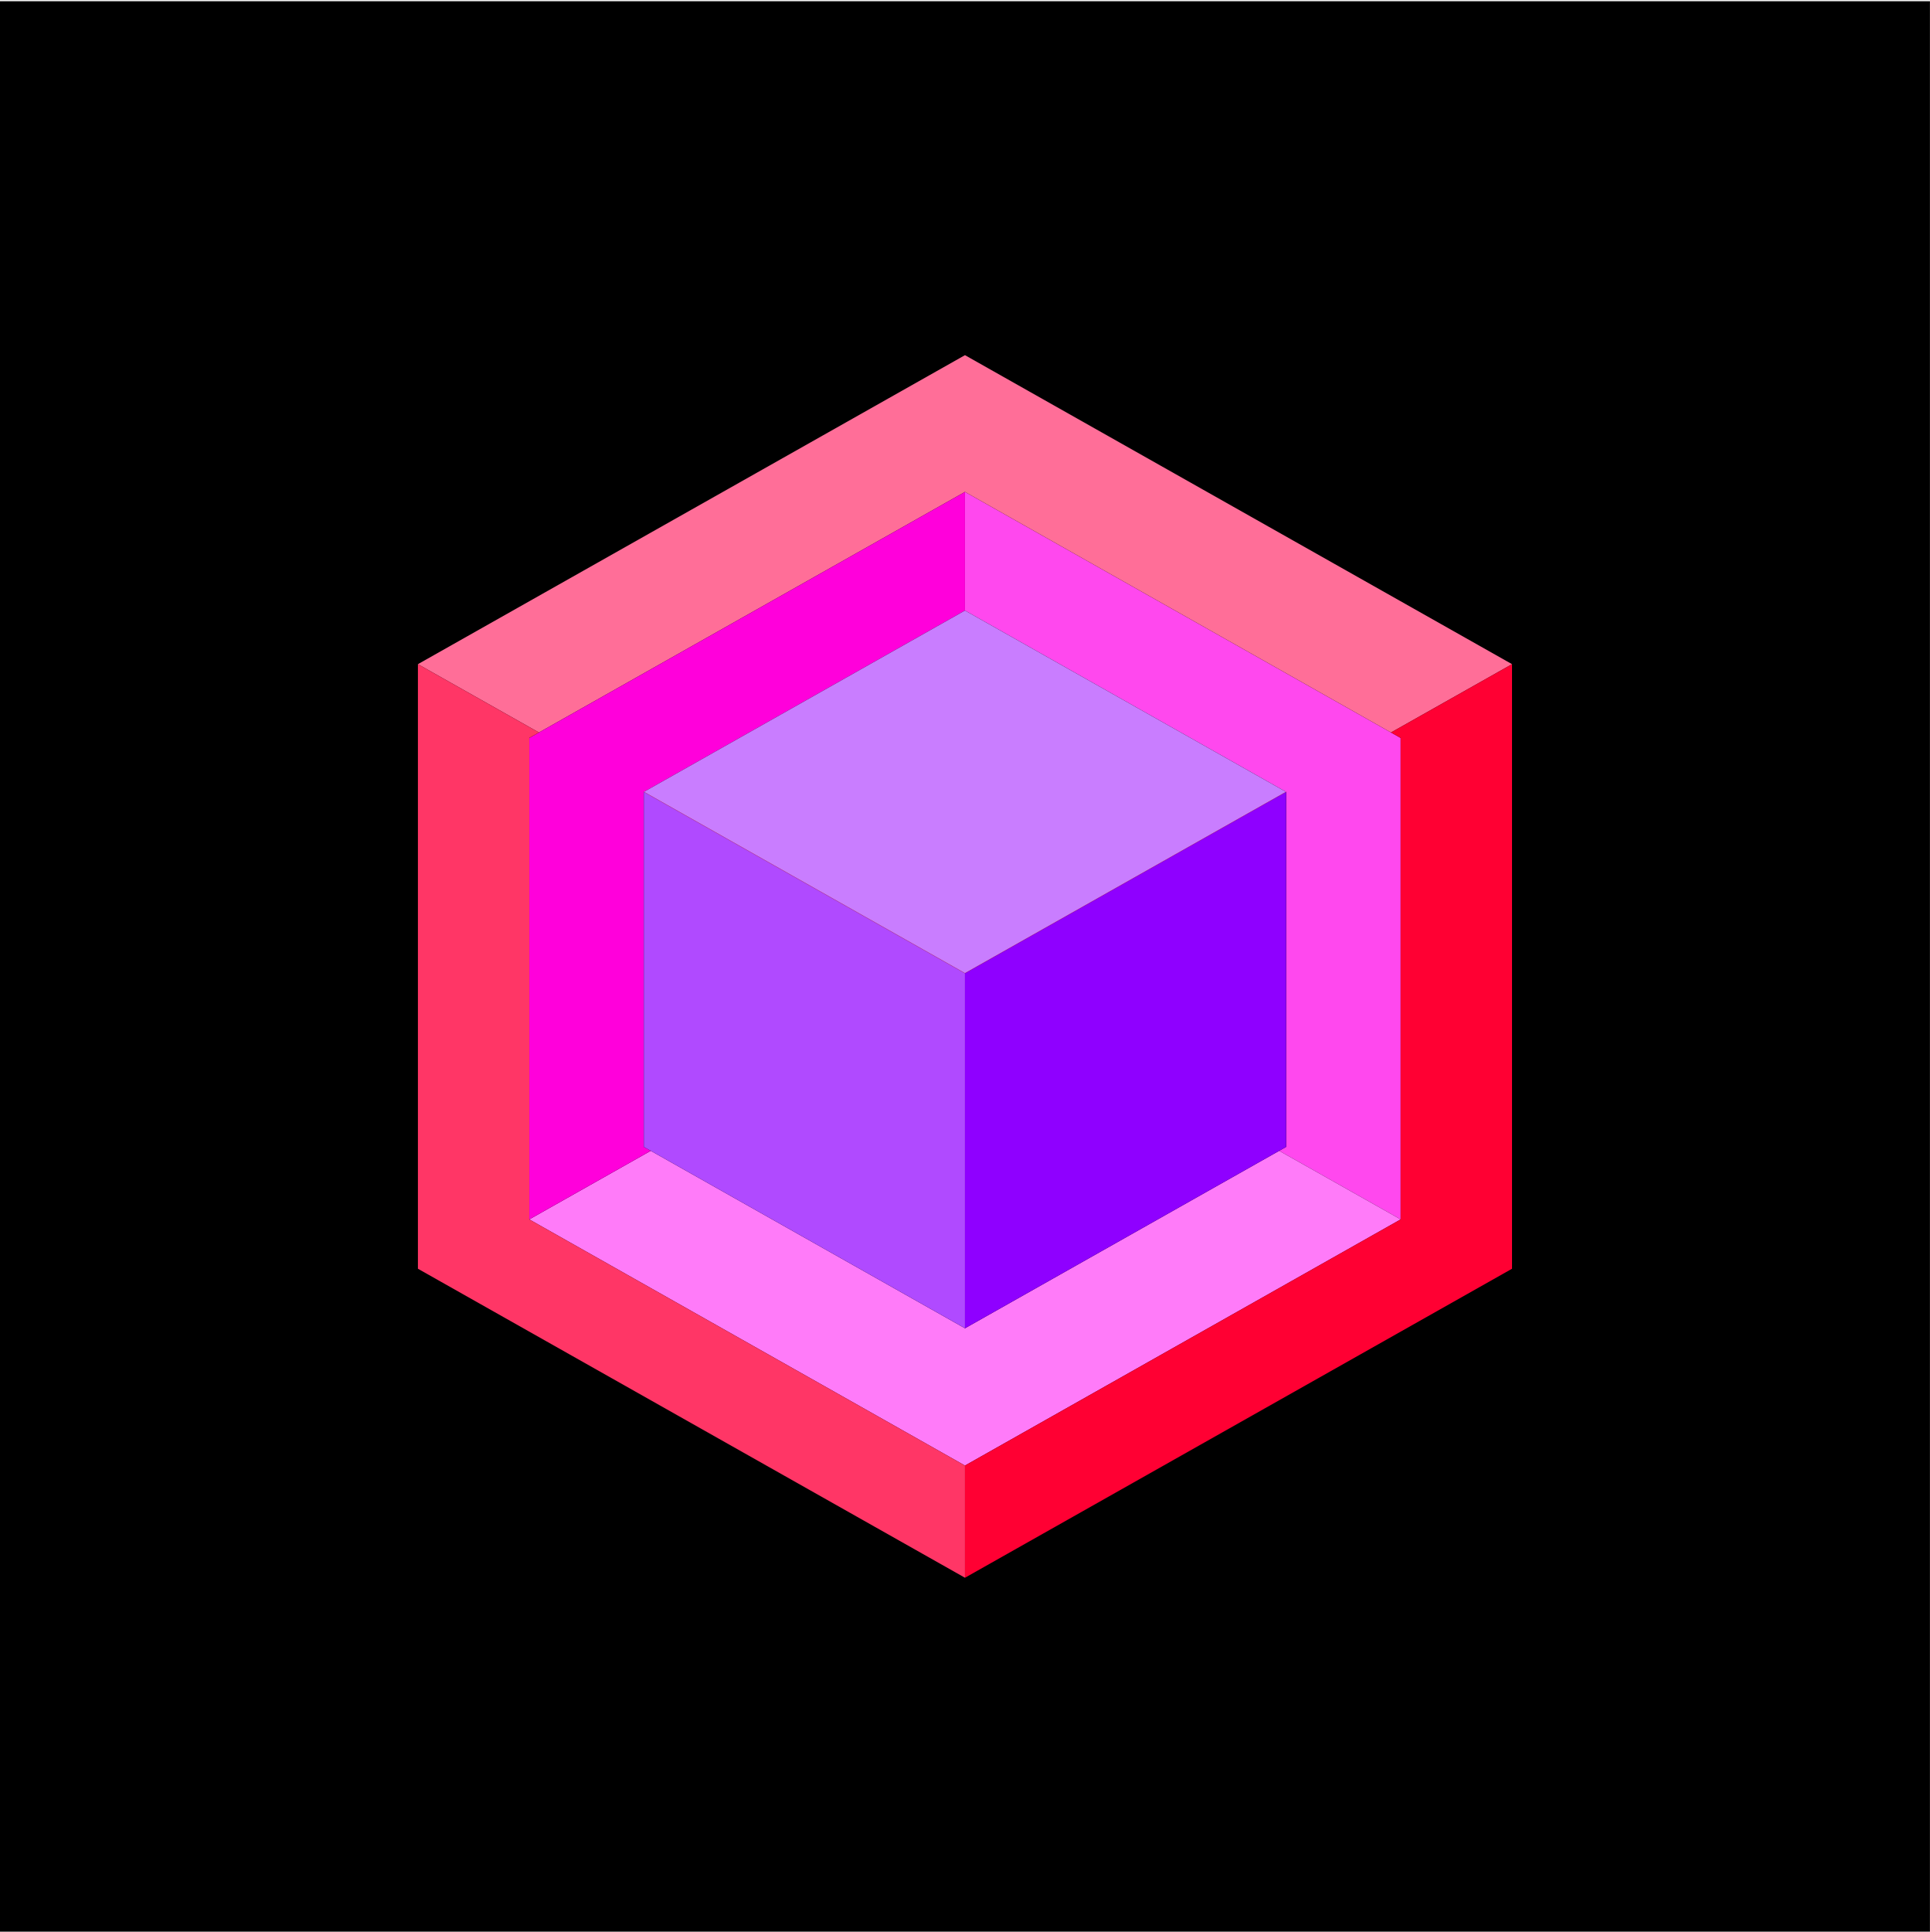
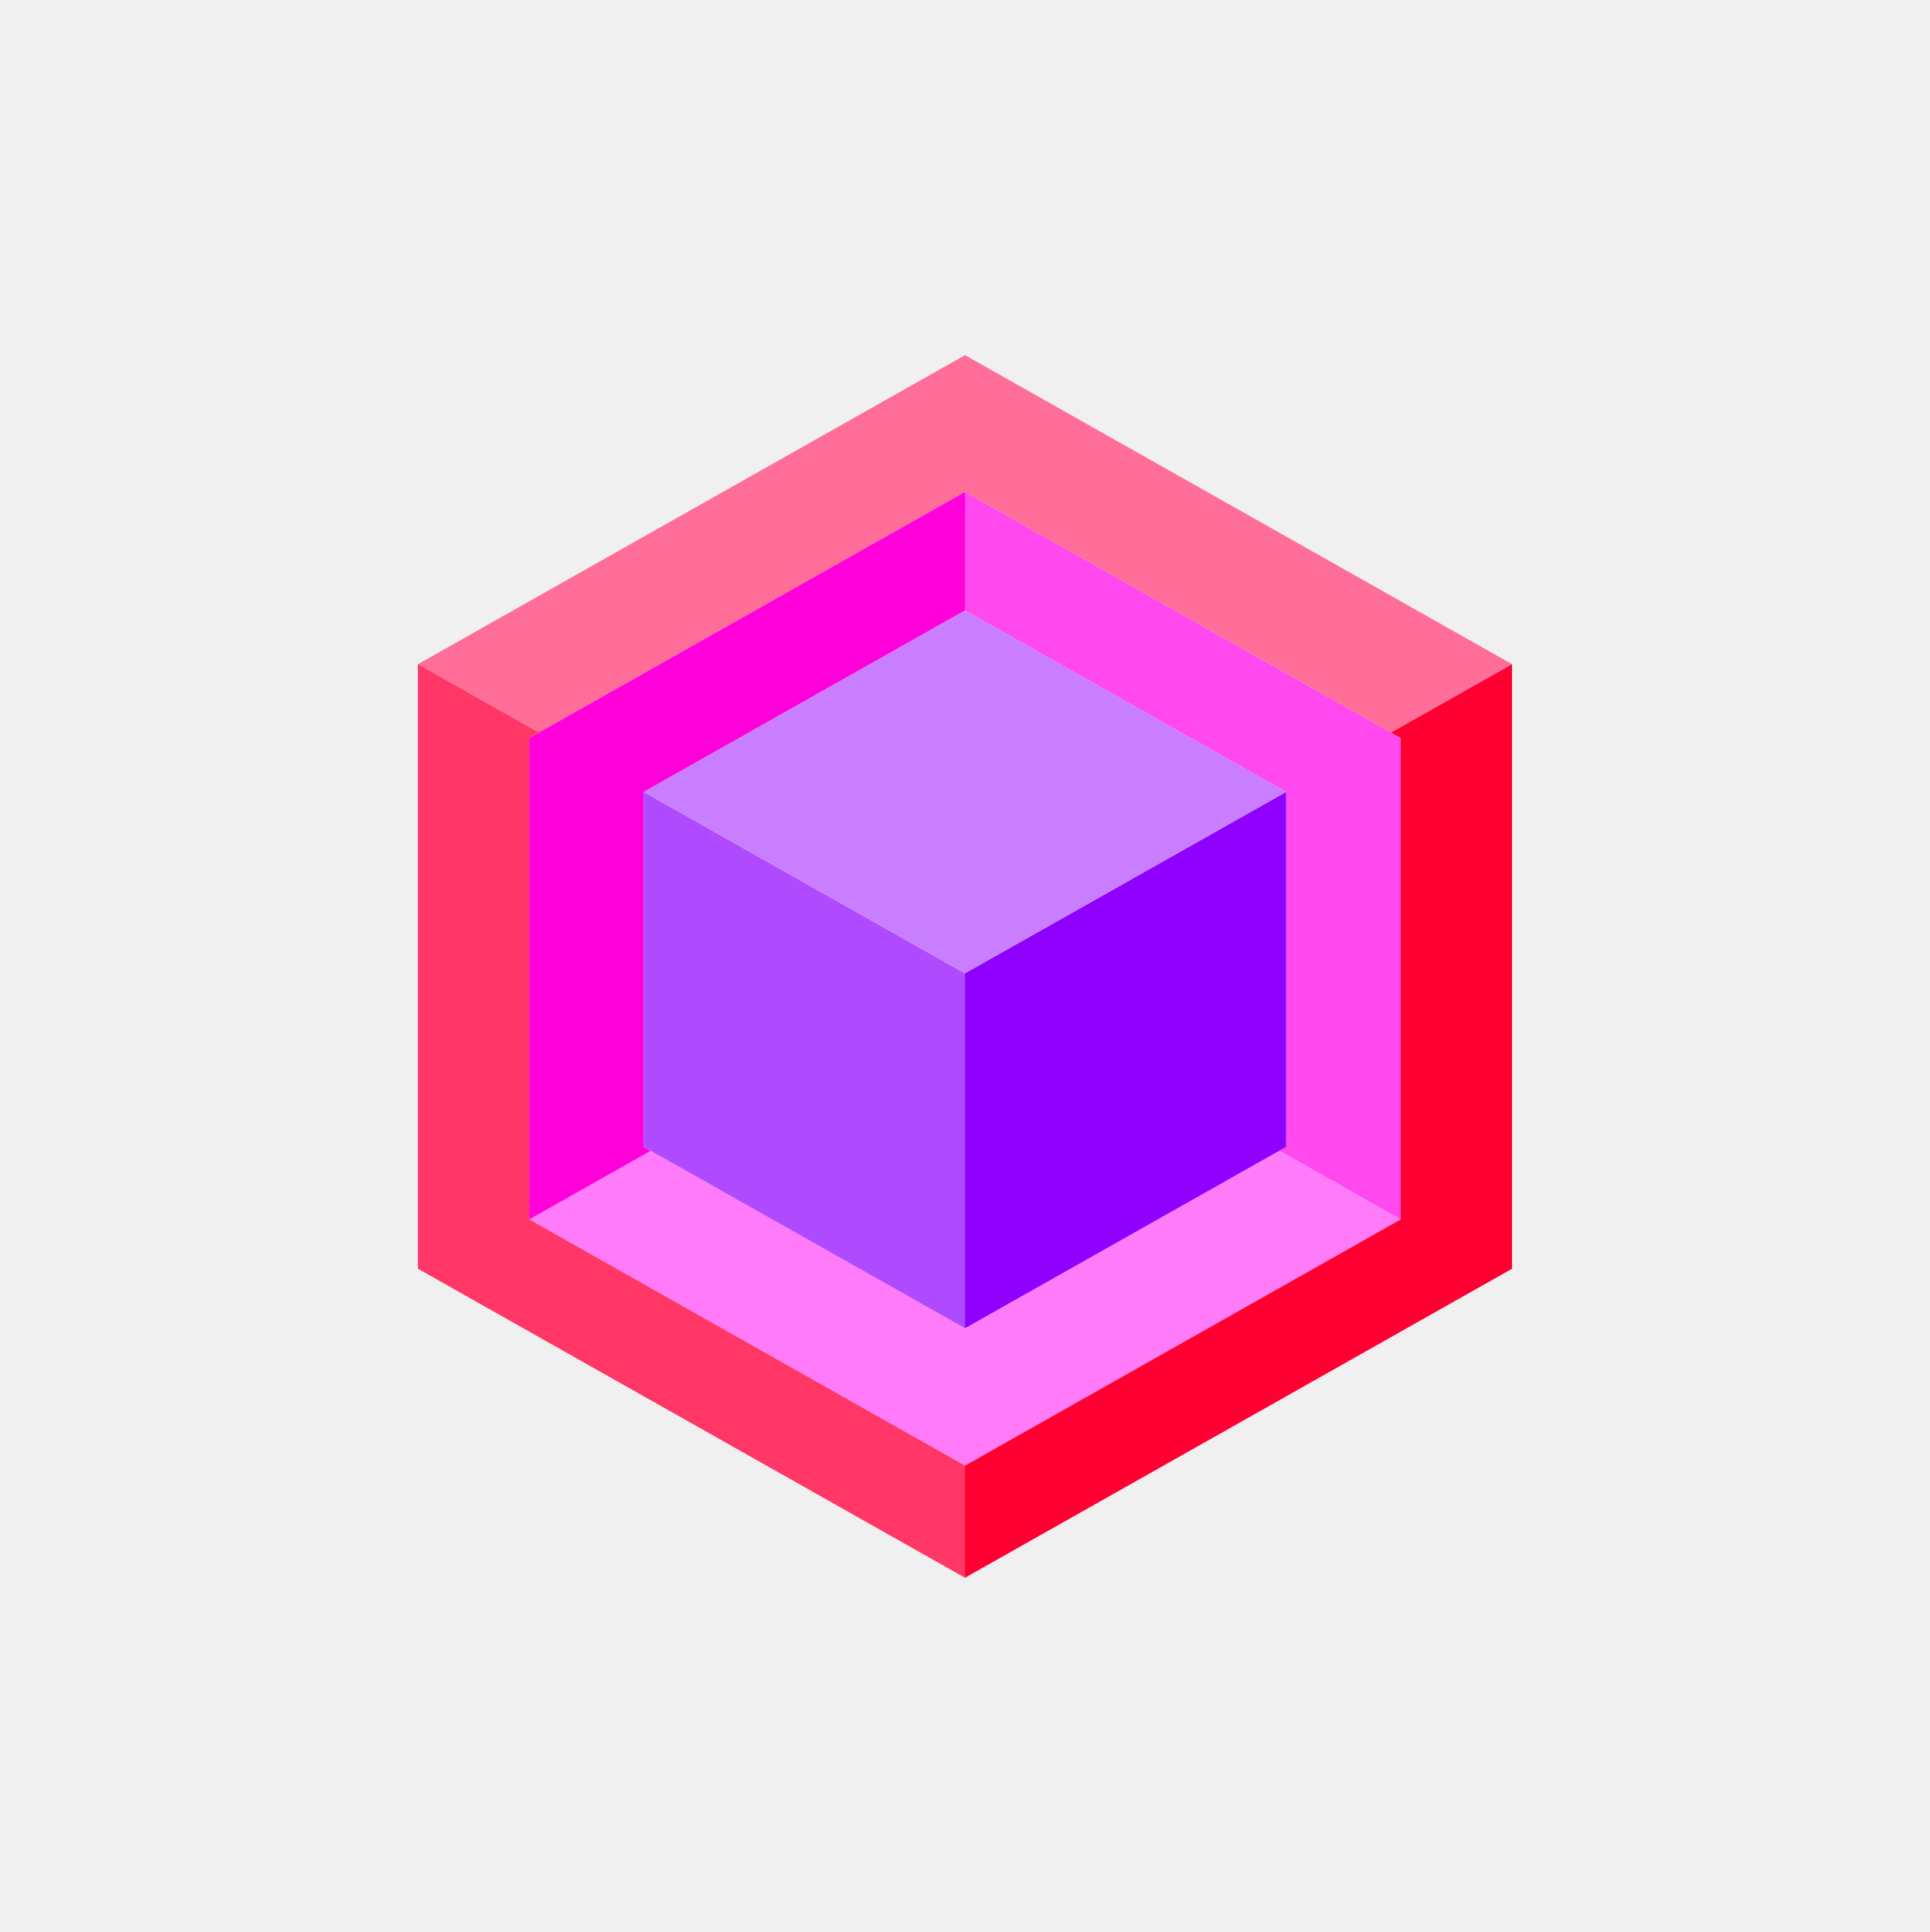
- <svg xmlns="http://www.w3.org/2000/svg" width="1200" height="1201" viewBox="0 0 1200 1201" fill="none">
-   <rect width="1200" height="1200" transform="translate(0 0.78125)" fill="black" />
-   <g clip-path="url(#clip0_336_969)">
-     <path d="M799.713 492.298L600 605.068V604.956L799.602 492.242L799.713 492.298Z" fill="#FF3666" />
-     <path d="M600 604.956V605.068L400.287 492.298L400.398 492.242L600 604.956Z" fill="#FF3666" />
-     <path d="M870.904 458.735V758.026L795.371 715.389L799.713 712.94V492.298L799.602 492.243L600 379.529V305.777L864.892 455.339L870.904 458.735Z" fill="#FF48EE" />
-     <path d="M940.147 412.869L864.892 455.338L600 305.776L335.108 455.338L259.854 412.869L600 220.781L940.147 412.869Z" fill="#FF6E98" />
-     <path d="M870.904 758.023L600 911.036L329.097 758.023L404.629 715.387L600 825.708L795.372 715.387L870.904 758.023Z" fill="#FF7BF9" />
-     <path d="M400.288 492.298V712.94L404.629 715.389L329.097 758.026V458.735L335.108 455.339L600 305.777V379.529L400.399 492.243L400.288 492.298Z" fill="#FF00DB" />
-     <path d="M600 604.956V605.068L400.287 492.298L400.398 492.242L600 604.956Z" fill="#FF3666" />
-     <path d="M329.096 758.023L600 911.036V980.78L259.854 788.693V412.867L335.108 455.337L329.096 458.732V758.023Z" fill="#FF3666" />
-     <path d="M799.713 492.298L600 605.068V604.956L799.602 492.242L799.713 492.298Z" fill="#FF3666" />
-     <path d="M940.147 412.867V788.693L600 980.78V911.036L870.904 758.023V458.732L864.892 455.337L940.147 412.867Z" fill="#FF0033" />
-     <path d="M799.713 492.298L600 605.068L400.287 492.298L400.398 492.242L600 604.956L799.602 492.242L799.713 492.298Z" fill="#FF3666" />
-     <path d="M799.602 492.242L600 604.956L400.398 492.242L600 379.527L799.602 492.242Z" fill="#C97DFF" />
-     <path d="M799.713 492.298L600 605.068L400.287 492.298L400.398 492.242L600 604.956L799.602 492.242L799.713 492.298Z" fill="#FF3666" />
-     <path d="M600 605.067V825.708L404.629 715.388L400.287 712.938V492.297L600 605.067Z" fill="#B04AFF" />
-     <path d="M799.713 492.297V712.938L795.371 715.388L600 825.708V605.067L799.713 492.297Z" fill="#8F00FF" />
-   </g>
-   <defs>
-     <clipPath id="clip0_336_969">
-       <rect width="680.293" height="760" fill="white" transform="translate(259.854 220.781)" />
-     </clipPath>
-   </defs>
+ <svg xmlns="http://www.w3.org/2000/svg" id="Layer_1" baseProfile="tiny" version="1.2" viewBox="0 0 1200 1201">
+   <path d="M870.9,458.73v299.29l-75.53-42.64,4.34-2.45v-220.64l-.11-.05-199.6-112.71v-73.75l264.89,149.56,6.01,3.4Z" fill="#ff48ee" />
+   <path d="M940.15,412.87l-75.25,42.47-264.89-149.56-264.89,149.56-75.25-42.47,340.15-192.09,340.15,192.09Z" fill="#ff6e98" />
+   <path d="M870.9,758.02l-270.9,153.01-270.9-153.01,75.53-42.64,195.37,110.32,195.37-110.32,75.53,42.64Z" fill="#ff7bf9" />
+   <path d="M400.29,492.3v220.64l4.34,2.45-75.53,42.64v-299.29l6.01-3.4,264.89-149.56v73.75l-199.6,112.71-.11.05Z" fill="#ff00db" />
+   <path d="M329.1,758.02l270.9,153.01v69.74l-340.15-192.09v-375.83l75.25,42.47-6.01,3.39v299.29Z" fill="#ff3666" />
+   <path d="M940.15,412.87v375.83l-340.15,192.09v-69.74l270.9-153.01v-299.29l-6.01-3.39,75.25-42.47Z" fill="#f03" />
+   <path d="M799.6,492.24l-199.6,112.71-199.6-112.71,199.6-112.71,199.6,112.71Z" fill="#c97dff" />
+   <path d="M600,605.07v220.64l-195.37-110.32-4.34-2.45v-220.64l199.71,112.77Z" fill="#b04aff" />
+   <path d="M799.71,492.3v220.64l-4.34,2.45-195.37,110.32v-220.64l199.71-112.77Z" fill="#8f00ff" />
</svg>
